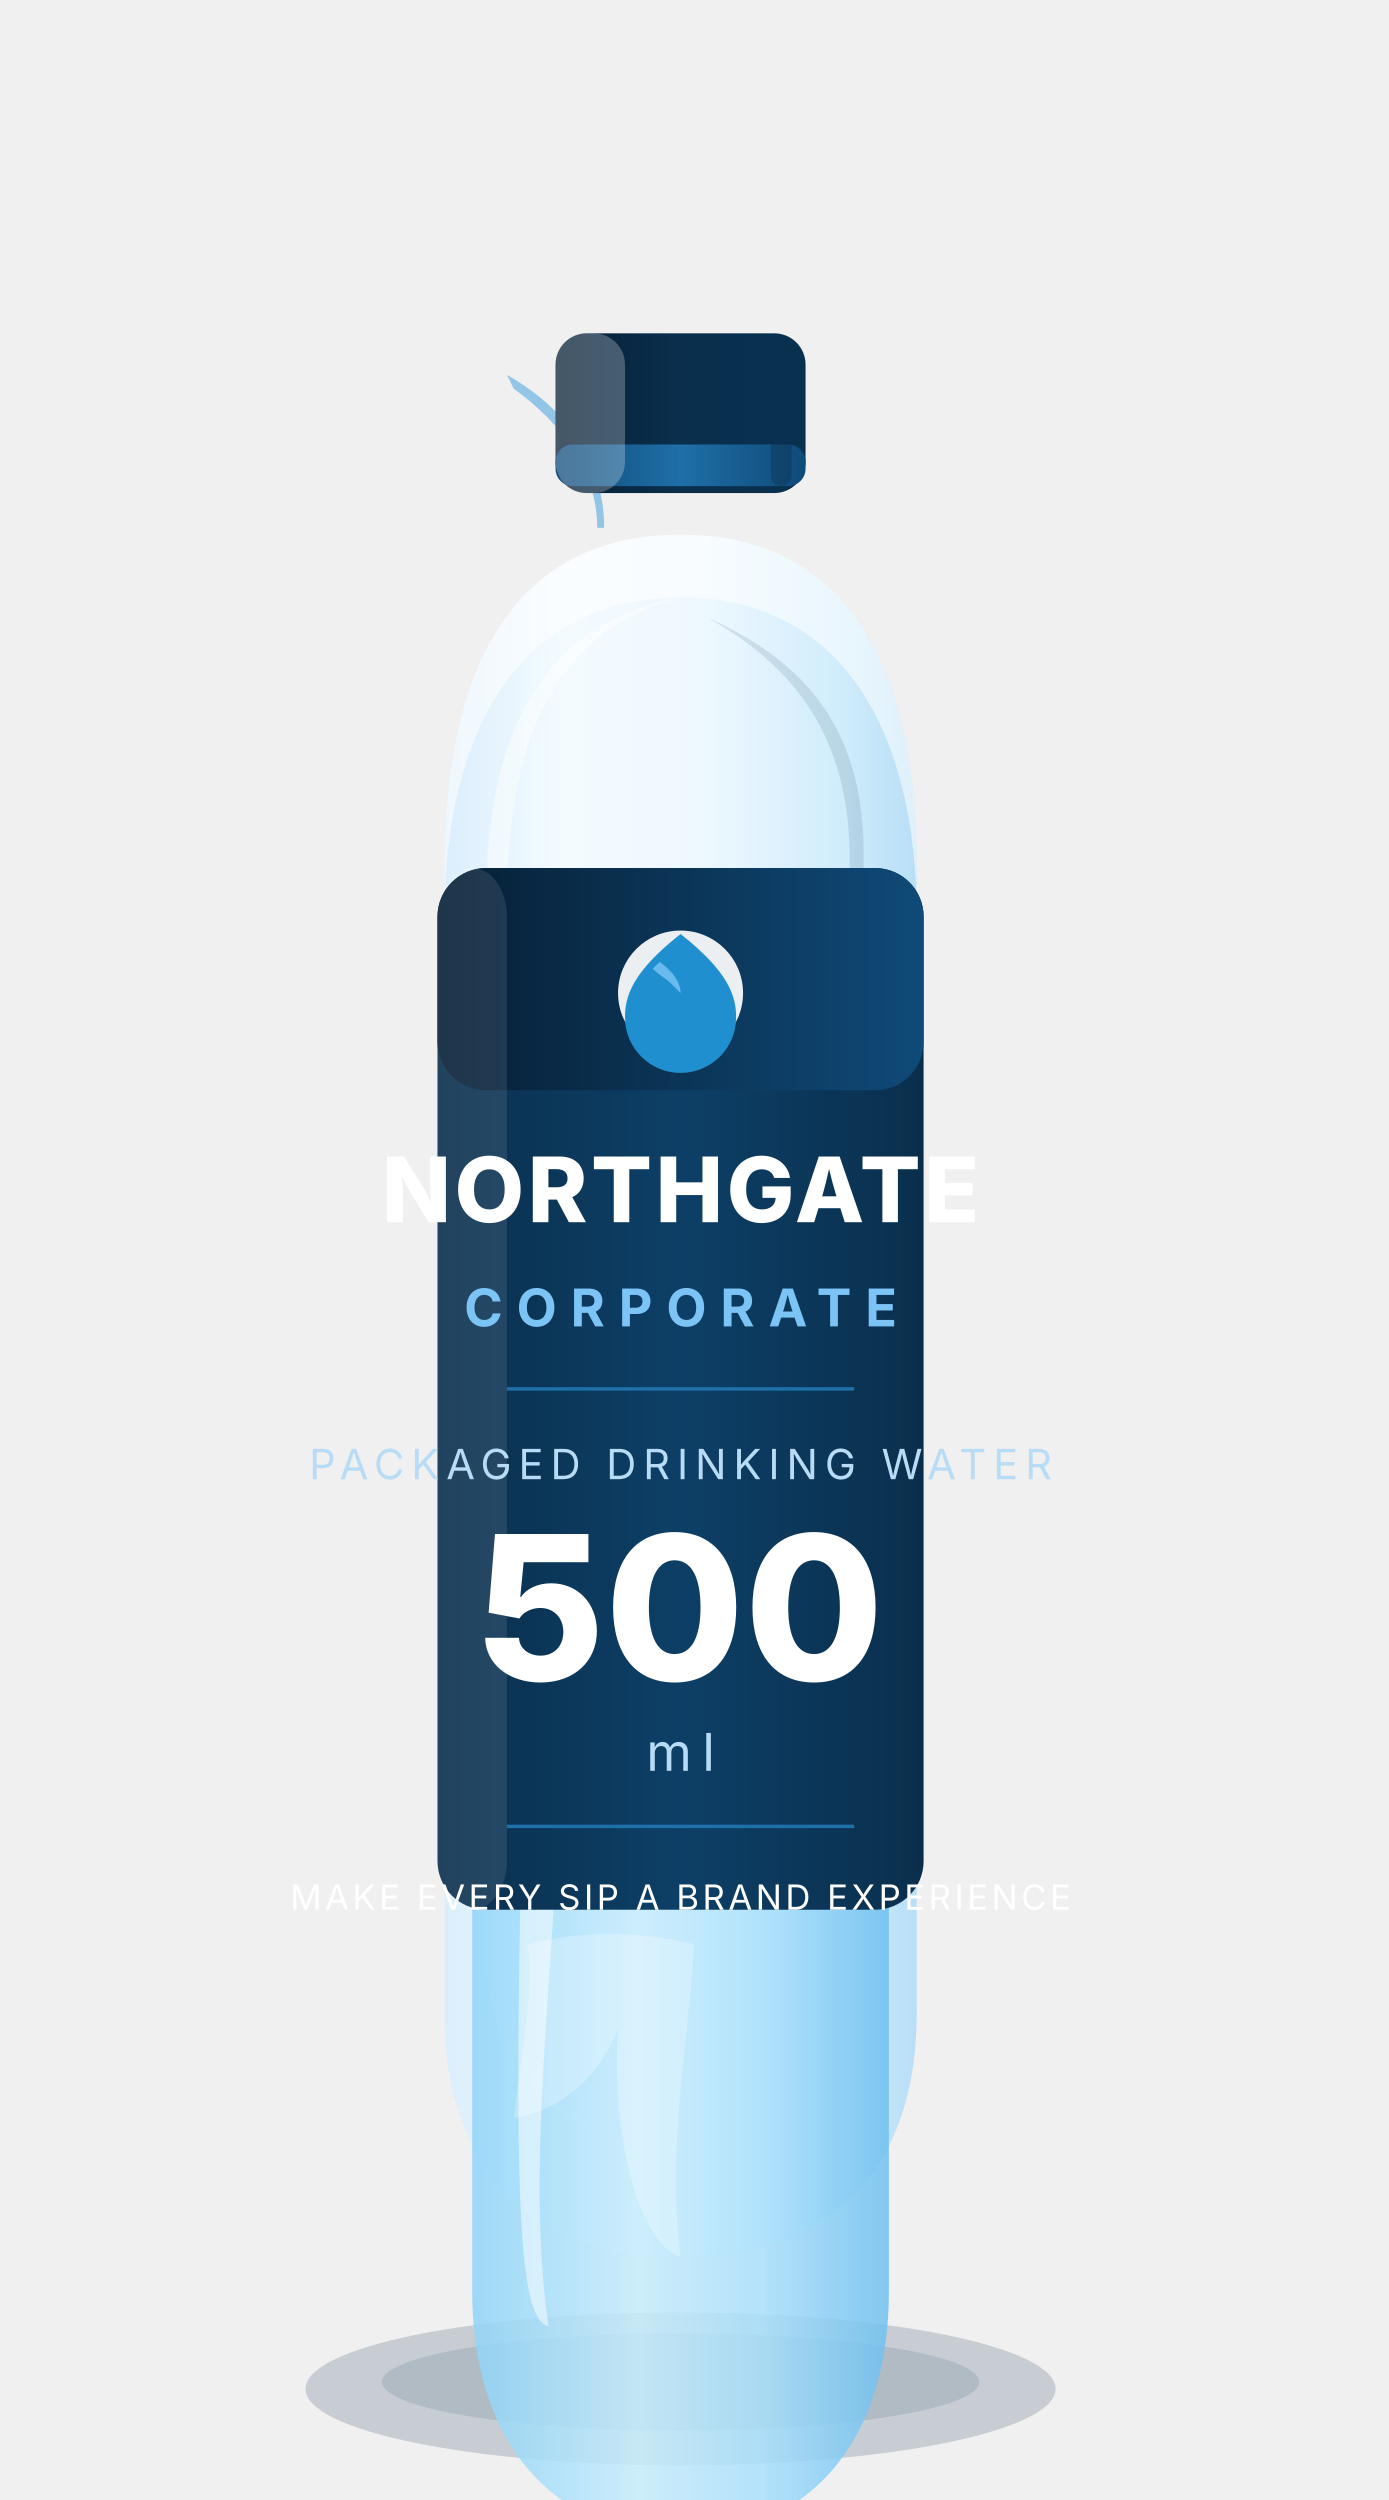
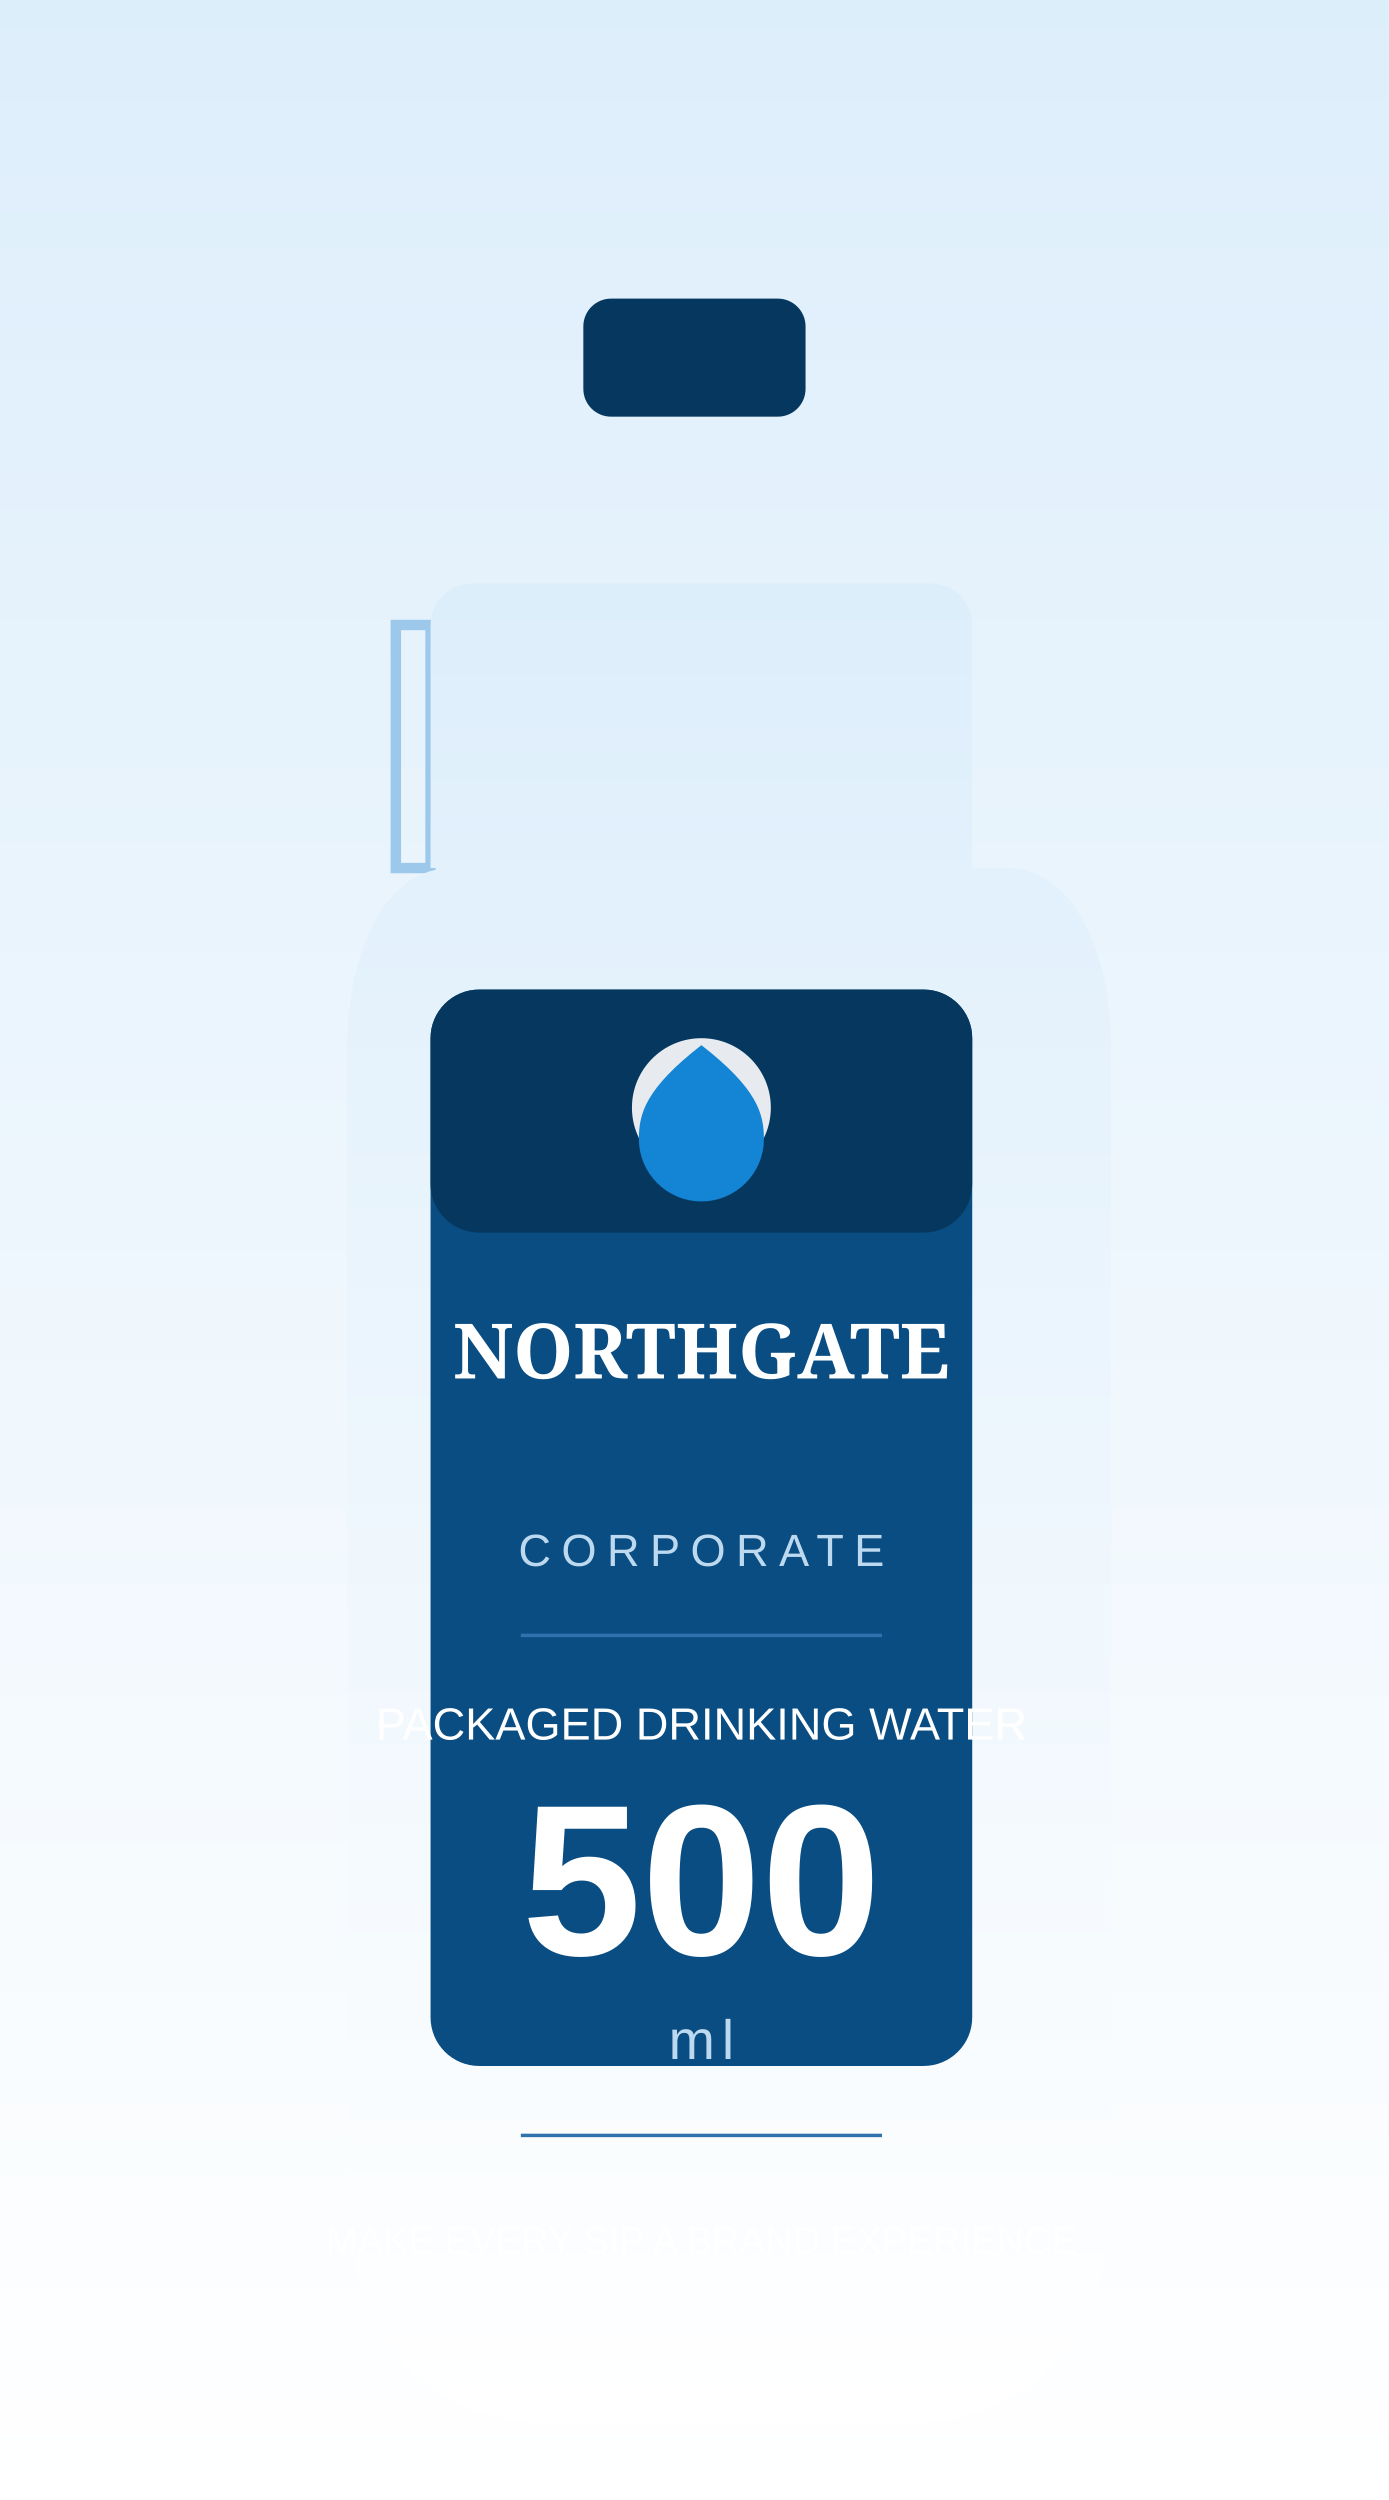
- <svg xmlns="http://www.w3.org/2000/svg" viewBox="0 0 400 720" width="400" height="720" role="img" aria-label="bottle-round-corporate custom branded water bottle">
+ <svg xmlns="http://www.w3.org/2000/svg" viewBox="0 0 400 720" width="400" height="720" role="img" aria-label="BRANDSIP branded corporate water bottle">
  <defs>
-     <linearGradient id="grcorporateglass" x1="0" y1="0" x2="1" y2="0">
-       <stop offset="0" stop-color="#dbeefc" />
-       <stop offset="0.25" stop-color="#f4fbff" />
-       <stop offset="0.55" stop-color="#eef8ff" />
-       <stop offset="0.85" stop-color="#cfecfb" />
-       <stop offset="1" stop-color="#b8def6" />
-     </linearGradient>
-     <linearGradient id="grcorporatewater" x1="0" y1="0" x2="1" y2="0">
-       <stop offset="0" stop-color="#8fd4f8" />
-       <stop offset="0.4" stop-color="#c6ecfc" />
-       <stop offset="0.7" stop-color="#a8dffb" />
-       <stop offset="1" stop-color="#6fc0f0" />
-     </linearGradient>
-     <linearGradient id="grcorporatecapside" x1="0" y1="0" x2="1" y2="0">
-       <stop offset="0" stop-color="#071f35" />
-       <stop offset="0.5" stop-color="#0a2f4d" />
-       <stop offset="1" stop-color="#08304f" />
-     </linearGradient>
-     <linearGradient id="grcorporatecapring" x1="0" y1="0" x2="1" y2="0">
-       <stop offset="0" stop-color="#0f4a78" />
-       <stop offset="0.5" stop-color="#1f6fa8" />
-       <stop offset="1" stop-color="#0f4a78" />
-     </linearGradient>
-     <linearGradient id="grcorporatelabel" x1="0" y1="0" x2="1" y2="0">
-       <stop offset="0" stop-color="#0a2f4d" />
-       <stop offset="0.5" stop-color="#0d3f66" />
-       <stop offset="1" stop-color="#0a2f4d" />
-     </linearGradient>
-     <linearGradient id="grcorporatelabeltop" x1="0" y1="0" x2="1" y2="0">
-       <stop offset="0" stop-color="#071f35" />
-       <stop offset="1" stop-color="#0f4a78" />
+     <linearGradient id="sk" x1="0" y1="0" x2="0" y2="1">
+       <stop offset="0" stop-color="#ddeefb" />
+       <stop offset="1" stop-color="#ffffff" />
    </linearGradient>
  </defs>
-   <g>
-     <ellipse cx="196" cy="688" rx="108" ry="22" fill="#0a2f4d" opacity="0.18" />
-     <ellipse cx="196" cy="686" rx="86" ry="14" fill="#0a2f4d" opacity="0.12" />
-     <path d="M128 250 c0 -58 20 -96 68 -96 c48 0 68 38 68 96 l0 330 c0 42 -22 70 -68 70 c-46 0 -68 -28 -68 -70 z" fill="url(#grcorporateglass)" />
-     <path d="M128 250 c0 -58 20 -96 68 -96 c48 0 68 38 68 96 l0 14 c0 -54 -22 -92 -68 -92 c-46 0 -68 38 -68 92 z" fill="#ffffff" opacity="0.55" />
-     <path d="M140 260 c0 -46 14 -80 56 -88 c-38 10 -50 44 -50 88 l0 300 c0 26 8 42 26 54 c-24 -10 -32 -30 -32 -54 z" fill="#ffffff" opacity="0.45" />
-     <path d="M244 262 c4 -40 -8 -66 -40 -84 c36 16 48 42 44 82 c-2 24 0 46 -4 64 c-8 -22 -8 -46 0 -62 z" fill="#0a2f4d" opacity="0.12" />
-     <path d="M136 520 l120 0 l0 140 c0 42 -22 70 -60 70 c-38 0 -60 -28 -60 -70 z" fill="url(#grcorporatewater)" opacity="0.85" />
-     <path d="M150 540 l10 0 c-2 40 -8 90 -2 130 c-8 -2 -10 -30 -8 -130 z" fill="#ffffff" opacity="0.5" />
-     <ellipse cx="196" cy="518" rx="60" ry="7" fill="#ffffff" opacity="0.7" />
-     <path d="M152 560 c15 -4 32 -4 48 0 c-2 30 -8 60 -4 90 c-12 -4 -20 -34 -18 -66 c-6 16 -18 24 -30 26 c2 -18 6 -36 4 -50 z" fill="#ffffff" opacity="0.25" />
-     <path d="M146 108 c18 10 28 26 28 44 l-2 0 c0 -16 -10 -30 -24 -40 z" fill="#54a8e0" opacity="0.6" />
-     <rect x="160" y="96" width="72" height="46" rx="9" fill="url(#grcorporatecapside)" />
-     <rect x="160" y="128" width="72" height="12" rx="5" fill="url(#grcorporatecapring)" />
-     <rect x="160" y="96" width="20" height="46" rx="9" fill="#ffffff" opacity="0.25" />
-     <rect x="222" y="102" width="6" height="38" rx="3" fill="#0a2f4d" opacity="0.4" />
-     <rect x="126" y="250" width="140" height="300" rx="14" fill="url(#grcorporatelabel)" />
-     <rect x="126" y="250" width="140" height="64" rx="14" fill="url(#grcorporatelabeltop)" />
-     <rect x="126" y="250" width="20" height="300" rx="14" fill="#ffffff" opacity="0.10" />
-     <circle cx="196" cy="286" r="18" fill="#ffffff" opacity="0.92" />
-     <path d="M196 269 c14 11 16 18 16 24 a16 16 0 0 1 -32 0 c0 -6 2 -13 16 -24 z" fill="#1f8fd0" />
-     <path d="M190 277 c4 3 6 6 6 9 c-1 -1 -2 -2 -3 -3 c-1 -1 -3 -2 -5 -4 c1 -1 2 -2 2 -2 z" fill="#7cc4f5" opacity="0.8" />
-     <text x="196" y="352" font-family="Inter, Arial, sans-serif" font-weight="800" font-size="26" fill="#ffffff" text-anchor="middle" letter-spacing="1">NORTHGATE</text>
-     <text x="196" y="382" font-family="Inter, Arial, sans-serif" font-weight="700" font-size="15" fill="#7cc4f5" text-anchor="middle" letter-spacing="4">CORPORATE</text>
-     <line x1="146" y1="400" x2="246" y2="400" stroke="#1f6fa8" stroke-width="1" />
-     <text x="196" y="426" font-family="Inter, Arial, sans-serif" font-size="12" fill="#b8dcf5" text-anchor="middle" letter-spacing="2">PACKAGED DRINKING WATER</text>
-     <text x="196" y="484" font-family="Inter, Arial, sans-serif" font-weight="800" font-size="58" fill="#ffffff" text-anchor="middle">500</text>
-     <text x="196" y="510" font-family="Inter, Arial, sans-serif" font-size="15" fill="#b8dcf5" text-anchor="middle" letter-spacing="3">ml</text>
-     <line x1="146" y1="526" x2="246" y2="526" stroke="#1f6fa8" stroke-width="1" />
-     <text x="196" y="550" font-family="Inter, Arial, sans-serif" font-size="10" fill="#ffffff" text-anchor="middle" letter-spacing="1">MAKE EVERY SIP A BRAND EXPERIENCE</text>
-   </g>
+   <rect width="400" height="720" fill="url(#sk)" />
+   <rect x="168" y="86" width="64" height="34" rx="8" fill="#06385f" />
+   <rect x="114" y="180" width="10" height="70" fill="none" stroke="#9cc8ec" stroke-width="3" />
+   <path d="M114 250 h10 v-70 a12 12 0 0 1 12-12 h132 a12 12 0 0 1 12 12 v70 h10 c18 0 30 22 30 52 v330 c0 40 -22 66 -60 66 h-100 c-38 0 -60 -26 -60 -66 v-330 c0 -30 12 -52 30 -52z" fill="url(#sk)" />
+   <rect x="124" y="285" width="156" height="310" rx="14" fill="#0a4d82" />
+   <rect x="124" y="285" width="156" height="70" rx="14" fill="#06385f" />
+   <circle cx="202" cy="319" r="20" fill="#ffffff" opacity="0.9" />
+   <path d="M202 301 c 16.2 12.6 18 19.8 18 27.0 a 18 18 0 0 1 -36 0 c 0 -7.2 1.8 -14.4 18 -27.0 z" fill="#1484d4" />
+   <text x="202" y="397" font-family="Georgia,serif" font-weight="bold" font-size="22" fill="#ffffff" text-anchor="middle">NORTHGATE</text>
+   <text x="202" y="421" font-family="Georgia,serif" font-weight="bold" font-size="22" fill="#6ec2f1" text-anchor="middle" />
+   <text x="202" y="451" font-family="Arial,sans-serif" font-size="13" fill="#bcd9f0" text-anchor="middle" letter-spacing="3">CORPORATE</text>
+   <line x1="150" y1="471" x2="254" y2="471" stroke="#2f72ad" stroke-width="1" />
+   <text x="202" y="501" font-family="Arial,sans-serif" font-size="13" fill="#ffffff" text-anchor="middle">PACKAGED DRINKING WATER</text>
+   <text x="202" y="563" font-family="Arial,sans-serif" font-size="62" font-weight="bold" fill="#ffffff" text-anchor="middle">500</text>
+   <text x="202" y="593" font-family="Arial,sans-serif" font-size="16" fill="#bcd9f0" text-anchor="middle" letter-spacing="2">ml</text>
+   <line x1="150" y1="615" x2="254" y2="615" stroke="#2f72ad" stroke-width="1" />
+   <text x="202" y="649" font-family="Arial,sans-serif" font-size="11" fill="#ffffff" text-anchor="middle">MAKE EVERY SIP A BRAND EXPERIENCE</text>
</svg>
